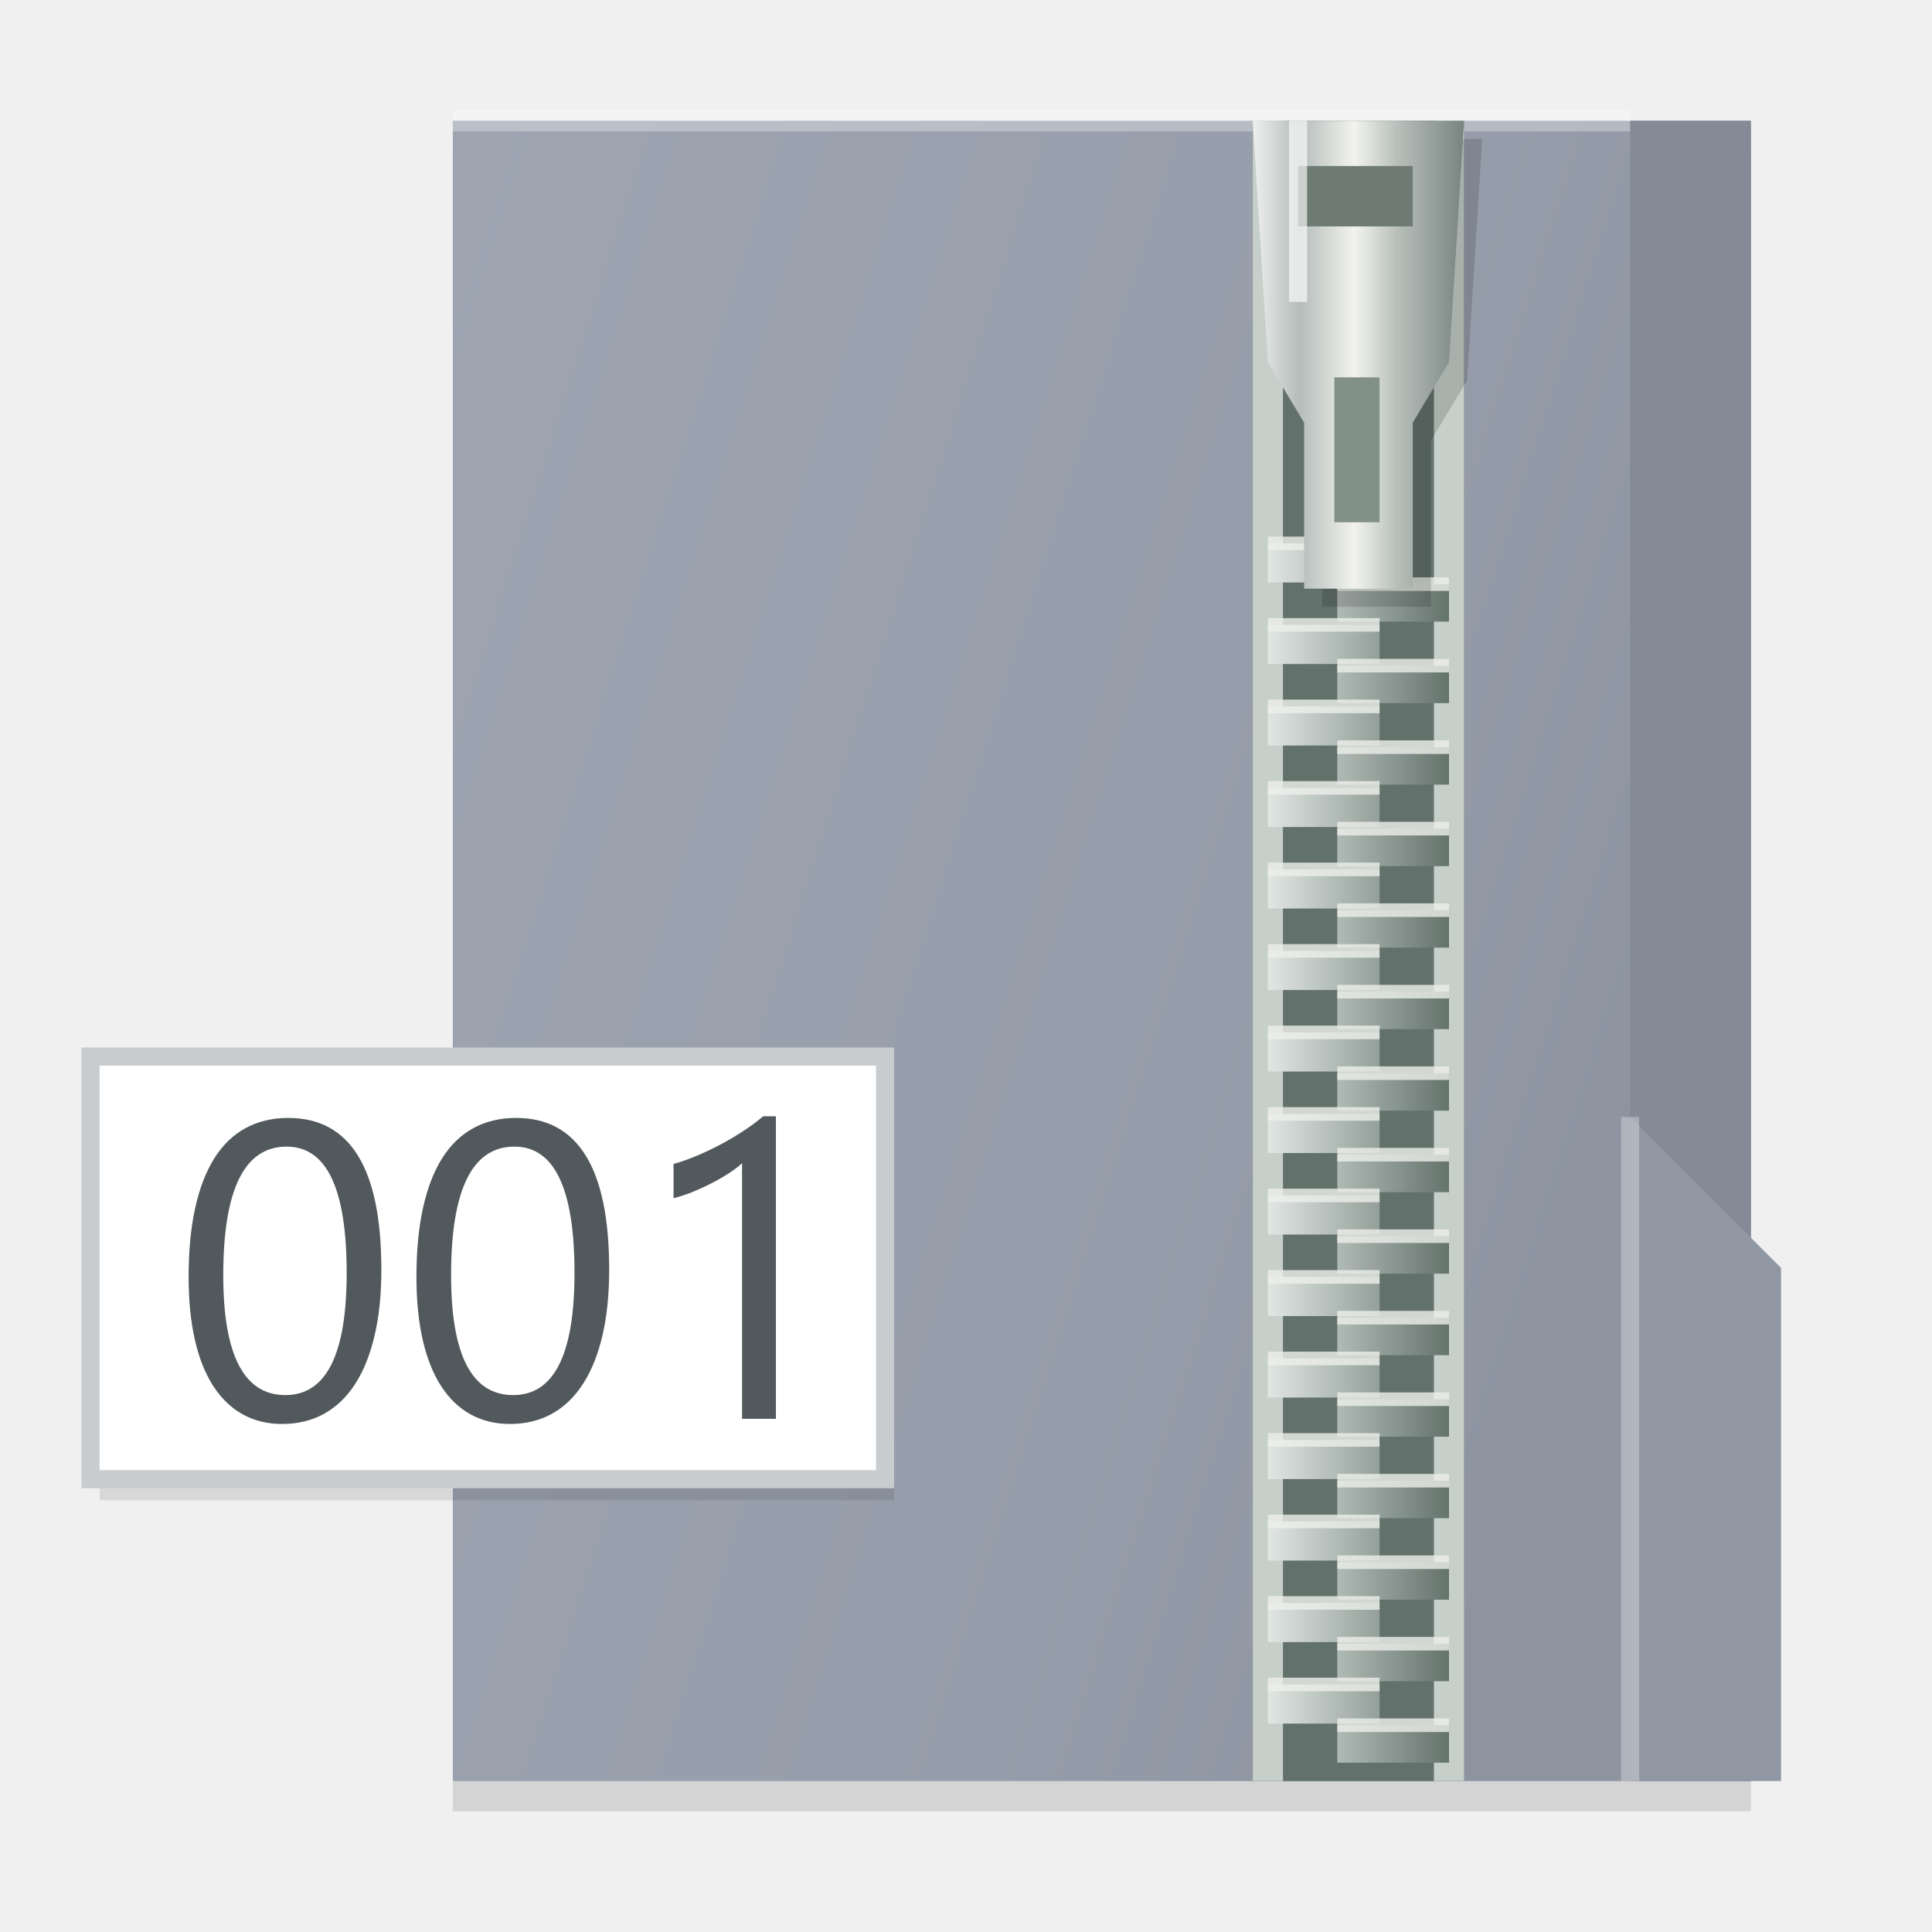
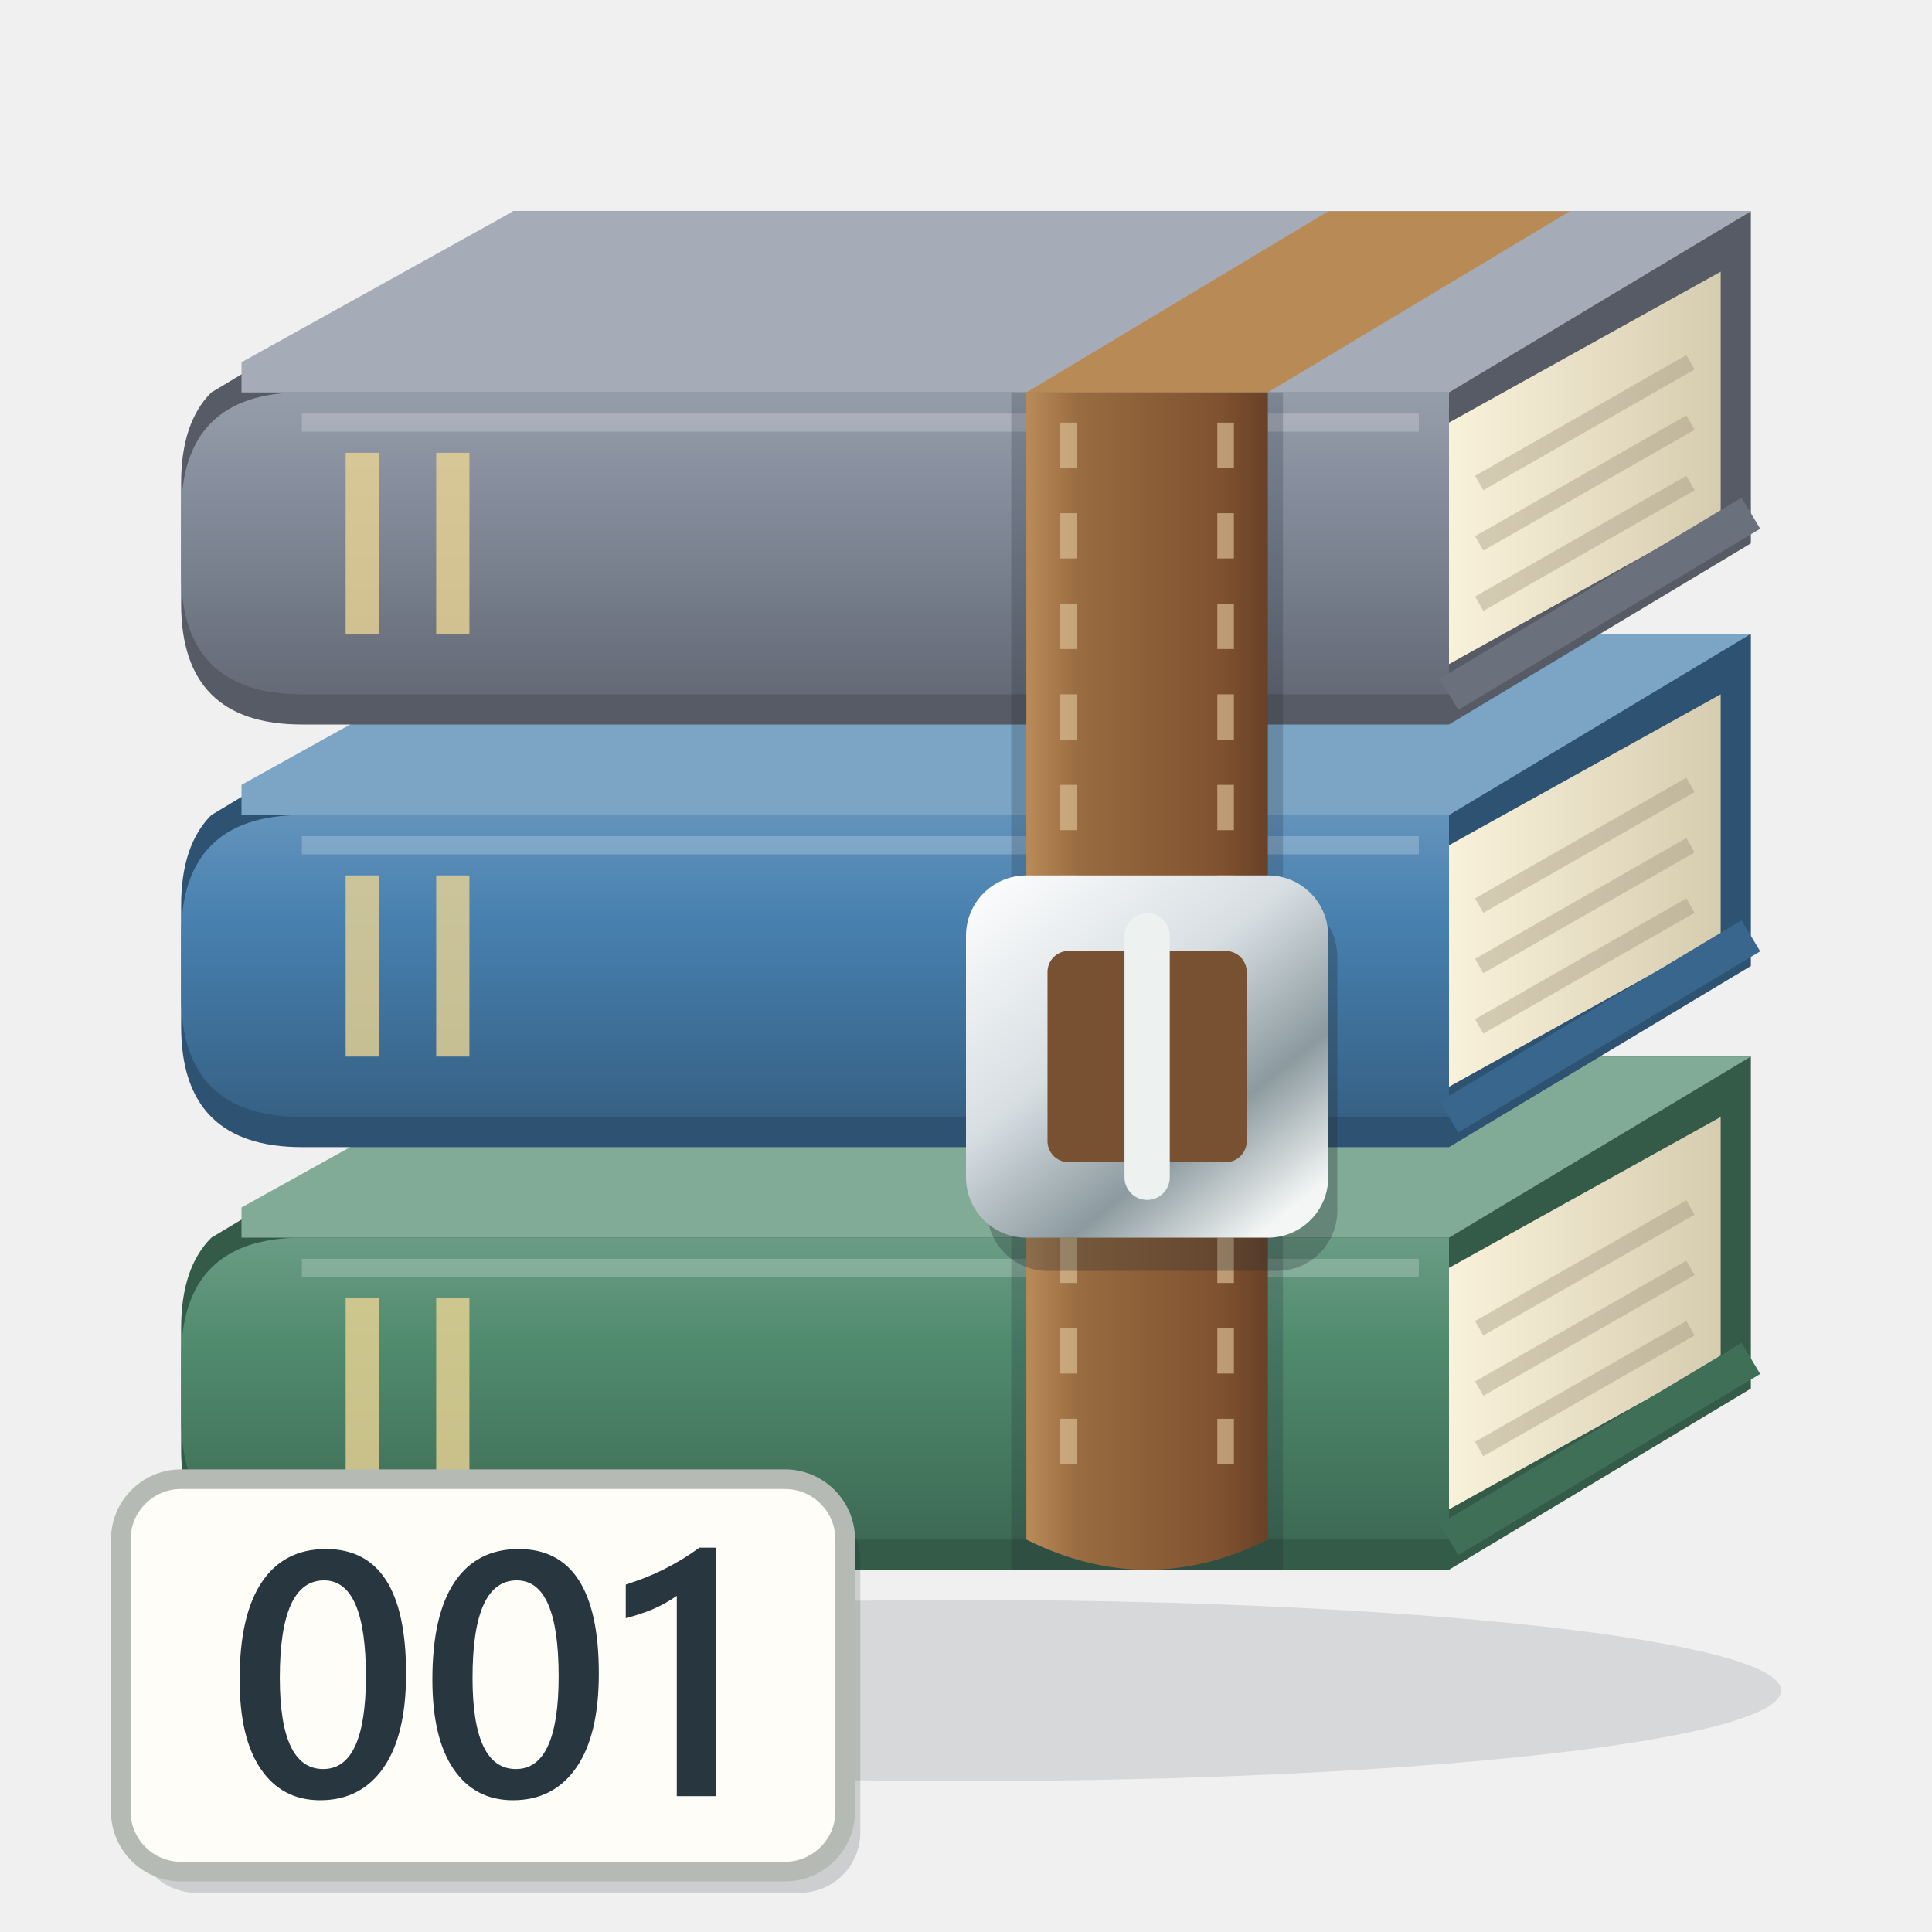
<svg xmlns="http://www.w3.org/2000/svg" width="64" height="64" viewBox="0 0 64 64">
  <defs>
-     <linearGradient id="cover" x1="0" y1="0" x2="1" y2="0.4">
-       <stop offset="0" stop-color="#9ea5b1" />
-       <stop offset="0.7" stop-color="#969daa" />
-       <stop offset="1" stop-color="#8d94a0" />
+     <linearGradient id="paper" x1="0" y1="0" x2="1" y2="0">
+       <stop offset="0" stop-color="#f9f2da" />
+       <stop offset="1" stop-color="#d6ccb0" />
    </linearGradient>
-     <linearGradient id="teeth" x1="0" y1="0" x2="1" y2="0">
-       <stop offset="0" stop-color="#e1e6e3" />
-       <stop offset="0.4" stop-color="#aeb8b4" />
-       <stop offset="1" stop-color="#65736d" />
+     <linearGradient id="spine2" x1="0" y1="0" x2="0" y2="1">
+       <stop offset="0" stop-color="#6a9c84" />
+       <stop offset="0.35" stop-color="#508b6e" />
+       <stop offset="1" stop-color="#3d6a54" />
    </linearGradient>
-     <linearGradient id="metal" x1="0" y1="0" x2="1" y2="0">
-       <stop offset="0" stop-color="#eef0ee" />
-       <stop offset="0.22" stop-color="#b4bcba" />
-       <stop offset="0.48" stop-color="#f2f3ef" />
-       <stop offset="0.68" stop-color="#b9c0bc" />
-       <stop offset="1" stop-color="#788480" />
+     <linearGradient id="spine1" x1="0" y1="0" x2="0" y2="1">
+       <stop offset="0" stop-color="#6393bb" />
+       <stop offset="0.35" stop-color="#4780af" />
+       <stop offset="1" stop-color="#366185" />
+     </linearGradient>
+     <linearGradient id="spine0" x1="0" y1="0" x2="0" y2="1">
+       <stop offset="0" stop-color="#969daa" />
+       <stop offset="0.35" stop-color="#848c9b" />
+       <stop offset="1" stop-color="#646a76" />
+     </linearGradient>
+     <linearGradient id="leather" x1="0" y1="0" x2="1" y2="0">
+       <stop offset="0" stop-color="#ba8b58" />
+       <stop offset="0.22" stop-color="#986b40" />
+       <stop offset="0.8" stop-color="#80522f" />
+       <stop offset="1" stop-color="#684128" />
+     </linearGradient>
+     <linearGradient id="buckle" x1="0" y1="0" x2="0.8" y2="1">
+       <stop offset="0" stop-color="#ffffff" />
+       <stop offset="0.45" stop-color="#d7dee2" />
+       <stop offset="0.75" stop-color="#8c9a9f" />
+       <stop offset="1" stop-color="#f3f6f5" />
    </linearGradient>
  </defs>
  <g opacity="0.12">
-     <path fill="#000000" stroke="none" d="M 15 5 L 58 5 L 58 60 L 15 60 Z" />
+     <path fill="#18242e" stroke="none" d="M 59 56 C 59 57.657 46.912 59 32 59 C 17.088 59 5 57.657 5 56 C 5 54.343 17.088 53 32 53 C 46.912 53 59 54.343 59 56 Z" />
  </g>
-   <path fill="url(#cover)" stroke="none" d="M 15 4 L 58 4 L 58 59 L 15 59 Z" />
-   <path fill="#848a96" stroke="none" d="M 54 4 L 58 4 L 58 59 L 54 59 Z" />
-   <path fill="#000000" stroke="#ffffff" stroke-opacity="0.3" stroke-width="0.7" d="M 15 4 L 54 4" />
-   <path fill="#9097a3" stroke="none" d="M 54 37 L 59 42 L 59 59 L 54 59 Z" />
-   <path fill="#000000" stroke="#ffffff" stroke-opacity="0.3" stroke-width="0.6" d="M 54 37 L 54 59" />
-   <path fill="#63716c" stroke="none" d="M 41.5 4 L 48.5 4 L 48.5 59 L 41.5 59 Z" />
-   <path fill="#c6cfca" stroke="none" d="M 41.5 4 L 42.5 4 L 42.5 59 L 41.5 59 Z M 47.5 4 L 48.5 4 L 48.5 59 L 47.5 59 Z" />
-   <path fill="url(#teeth)" stroke="none" d="M 42 18 L 45.7 18 L 45.7 19.296 L 42 19.296 Z M 44.3 19.35 L 48 19.35 L 48 20.592 L 44.3 20.592 Z" />
-   <path fill="#000000" stroke="#edf0e9" stroke-opacity="0.8" stroke-width="0.45" d="M 42 18 L 45.7 18 M 44.3 19.35 L 48 19.35" />
-   <path fill="url(#teeth)" stroke="none" d="M 42 20.7 L 45.7 20.7 L 45.7 21.996 L 42 21.996 Z M 44.3 22.05 L 48 22.05 L 48 23.292 L 44.3 23.292 Z" />
-   <path fill="#000000" stroke="#edf0e9" stroke-opacity="0.8" stroke-width="0.45" d="M 42 20.7 L 45.7 20.7 M 44.3 22.05 L 48 22.05" />
-   <path fill="url(#teeth)" stroke="none" d="M 42 23.4 L 45.7 23.4 L 45.7 24.696 L 42 24.696 Z M 44.3 24.75 L 48 24.75 L 48 25.992 L 44.3 25.992 Z" />
-   <path fill="#000000" stroke="#edf0e9" stroke-opacity="0.8" stroke-width="0.45" d="M 42 23.4 L 45.7 23.4 M 44.3 24.75 L 48 24.75" />
-   <path fill="url(#teeth)" stroke="none" d="M 42 26.1 L 45.7 26.1 L 45.7 27.396 L 42 27.396 Z M 44.3 27.45 L 48 27.45 L 48 28.692 L 44.3 28.692 Z" />
-   <path fill="#000000" stroke="#edf0e9" stroke-opacity="0.8" stroke-width="0.45" d="M 42 26.1 L 45.7 26.1 M 44.3 27.45 L 48 27.45" />
-   <path fill="url(#teeth)" stroke="none" d="M 42 28.8 L 45.7 28.8 L 45.7 30.096 L 42 30.096 Z M 44.3 30.15 L 48 30.15 L 48 31.392 L 44.3 31.392 Z" />
-   <path fill="#000000" stroke="#edf0e9" stroke-opacity="0.8" stroke-width="0.45" d="M 42 28.8 L 45.7 28.8 M 44.3 30.15 L 48 30.15" />
-   <path fill="url(#teeth)" stroke="none" d="M 42 31.5 L 45.7 31.5 L 45.7 32.796 L 42 32.796 Z M 44.3 32.85 L 48 32.85 L 48 34.092 L 44.3 34.092 Z" />
-   <path fill="#000000" stroke="#edf0e9" stroke-opacity="0.8" stroke-width="0.45" d="M 42 31.5 L 45.7 31.5 M 44.3 32.85 L 48 32.85" />
-   <path fill="url(#teeth)" stroke="none" d="M 42 34.2 L 45.7 34.2 L 45.7 35.496 L 42 35.496 Z M 44.3 35.55 L 48 35.55 L 48 36.792 L 44.3 36.792 Z" />
-   <path fill="#000000" stroke="#edf0e9" stroke-opacity="0.8" stroke-width="0.45" d="M 42 34.2 L 45.7 34.2 M 44.3 35.55 L 48 35.55" />
-   <path fill="url(#teeth)" stroke="none" d="M 42 36.9 L 45.7 36.9 L 45.7 38.196 L 42 38.196 Z M 44.3 38.25 L 48 38.25 L 48 39.492 L 44.3 39.492 Z" />
-   <path fill="#000000" stroke="#edf0e9" stroke-opacity="0.8" stroke-width="0.45" d="M 42 36.9 L 45.7 36.9 M 44.3 38.25 L 48 38.25" />
-   <path fill="url(#teeth)" stroke="none" d="M 42 39.6 L 45.7 39.6 L 45.7 40.896 L 42 40.896 Z M 44.3 40.95 L 48 40.95 L 48 42.192 L 44.3 42.192 Z" />
-   <path fill="#000000" stroke="#edf0e9" stroke-opacity="0.8" stroke-width="0.45" d="M 42 39.6 L 45.7 39.6 M 44.3 40.95 L 48 40.95" />
-   <path fill="url(#teeth)" stroke="none" d="M 42 42.3 L 45.7 42.3 L 45.7 43.596 L 42 43.596 Z M 44.3 43.65 L 48 43.65 L 48 44.892 L 44.3 44.892 Z" />
-   <path fill="#000000" stroke="#edf0e9" stroke-opacity="0.8" stroke-width="0.45" d="M 42 42.3 L 45.7 42.3 M 44.3 43.65 L 48 43.65" />
-   <path fill="url(#teeth)" stroke="none" d="M 42 45 L 45.7 45 L 45.7 46.296 L 42 46.296 Z M 44.3 46.35 L 48 46.35 L 48 47.592 L 44.3 47.592 Z" />
-   <path fill="#000000" stroke="#edf0e9" stroke-opacity="0.8" stroke-width="0.45" d="M 42 45 L 45.7 45 M 44.3 46.35 L 48 46.35" />
-   <path fill="url(#teeth)" stroke="none" d="M 42 47.7 L 45.7 47.7 L 45.7 48.996 L 42 48.996 Z M 44.3 49.05 L 48 49.05 L 48 50.292 L 44.3 50.292 Z" />
-   <path fill="#000000" stroke="#edf0e9" stroke-opacity="0.8" stroke-width="0.45" d="M 42 47.7 L 45.7 47.7 M 44.3 49.05 L 48 49.05" />
-   <path fill="url(#teeth)" stroke="none" d="M 42 50.4 L 45.7 50.4 L 45.7 51.696 L 42 51.696 Z M 44.3 51.75 L 48 51.75 L 48 52.992 L 44.3 52.992 Z" />
-   <path fill="#000000" stroke="#edf0e9" stroke-opacity="0.8" stroke-width="0.45" d="M 42 50.4 L 45.7 50.4 M 44.3 51.75 L 48 51.75" />
-   <path fill="url(#teeth)" stroke="none" d="M 42 53.1 L 45.7 53.1 L 45.7 54.396 L 42 54.396 Z M 44.3 54.45 L 48 54.45 L 48 55.692 L 44.3 55.692 Z" />
-   <path fill="#000000" stroke="#edf0e9" stroke-opacity="0.8" stroke-width="0.45" d="M 42 53.1 L 45.7 53.1 M 44.3 54.45 L 48 54.45" />
-   <path fill="url(#teeth)" stroke="none" d="M 42 55.8 L 45.7 55.8 L 45.7 57.096 L 42 57.096 Z M 44.3 57.15 L 48 57.15 L 48 58.392 L 44.3 58.392 Z" />
-   <path fill="#000000" stroke="#edf0e9" stroke-opacity="0.8" stroke-width="0.45" d="M 42 55.8 L 45.7 55.8 M 44.3 57.15 L 48 57.15" />
-   <g opacity="0.15" transform="matrix(1 0 0 1 0.6 0.6)">
-     <path fill="#000000" stroke="none" d="M 41.5 4 L 48.5 4 L 48 12 L 46.8 14 L 46.8 19.5 L 43.2 19.5 L 43.2 14 L 42 12 Z" />
+   <path fill="#345a48" stroke="none" d="M 7 41 L 17 35 L 58 35 L 58 46 L 48 52 L 10 52 Q 6 52 6 48 L 6 44 Q 6 42 7 41 Z" />
+   <path fill="#81ab97" stroke="none" d="M 8 40 L 17 35 L 58 35 L 48 41 L 8 41 Z" />
+   <path fill="url(#paper)" stroke="none" d="M 48 42 L 57 37 L 57 45 L 48 50 Z" />
+   <path fill="#000000" stroke="#948a72" stroke-opacity="0.35" stroke-width="0.55" d="M 49 44 L 56 40 M 49 46 L 56 42 M 49 48 L 56 44" />
+   <path fill="url(#spine2)" stroke="none" d="M 10 41 L 48 41 L 48 51 L 10 51 Q 6 51 6 47 L 6 45 Q 6 41 10 41 Z" />
+   <path fill="#000000" stroke="#ffffff" stroke-opacity="0.22" stroke-width="0.6" d="M 10 42 L 47 42" />
+   <path fill="#000000" stroke="#ead394" stroke-opacity="0.8" stroke-width="1.1" d="M 12 43 L 12 49 M 15 43 L 15 49" />
+   <path fill="#000000" stroke="#406f58" stroke-width="1.2" d="M 48 51 L 58 45" />
+   <path fill="#2e5372" stroke="none" d="M 7 27 L 17 21 L 58 21 L 58 32 L 48 38 L 10 38 Q 6 38 6 34 L 6 30 Q 6 28 7 27 Z" />
+   <path fill="#7ba4c5" stroke="none" d="M 8 26 L 17 21 L 58 21 L 48 27 L 8 27 Z" />
+   <path fill="url(#paper)" stroke="none" d="M 48 28 L 57 23 L 57 31 L 48 36 Z" />
+   <path fill="#000000" stroke="#948a72" stroke-opacity="0.35" stroke-width="0.55" d="M 49 30 L 56 26 M 49 32 L 56 28 M 49 34 L 56 30" />
+   <path fill="url(#spine1)" stroke="none" d="M 10 27 L 48 27 L 48 37 L 10 37 Q 6 37 6 33 L 6 31 Q 6 27 10 27 Z" />
+   <path fill="#000000" stroke="#ffffff" stroke-opacity="0.22" stroke-width="0.6" d="M 10 28 L 47 28" />
+   <path fill="#000000" stroke="#ead394" stroke-opacity="0.8" stroke-width="1.1" d="M 12 29 L 12 35 M 15 29 L 15 35" />
+   <path fill="#000000" stroke="#39668c" stroke-width="1.2" d="M 48 37 L 58 31" />
+   <path fill="#565b65" stroke="none" d="M 7 13 L 17 7 L 58 7 L 58 18 L 48 24 L 10 24 Q 6 24 6 20 L 6 16 Q 6 14 7 13 Z" />
+   <path fill="#a6acb7" stroke="none" d="M 8 12 L 17 7 L 58 7 L 48 13 L 8 13 Z" />
+   <path fill="url(#paper)" stroke="none" d="M 48 14 L 57 9 L 57 17 L 48 22 Z" />
+   <path fill="#000000" stroke="#948a72" stroke-opacity="0.35" stroke-width="0.55" d="M 49 16 L 56 12 M 49 18 L 56 14 M 49 20 L 56 16" />
+   <path fill="url(#spine0)" stroke="none" d="M 10 13 L 48 13 L 48 23 L 10 23 Q 6 23 6 19 L 6 17 Q 6 13 10 13 Z" />
+   <path fill="#000000" stroke="#ffffff" stroke-opacity="0.22" stroke-width="0.6" d="M 10 14 L 47 14" />
+   <path fill="#000000" stroke="#ead394" stroke-opacity="0.8" stroke-width="1.1" d="M 12 15 L 12 21 M 15 15 L 15 21" />
+   <path fill="#000000" stroke="#6a707c" stroke-width="1.2" d="M 48 23 L 58 17" />
+   <path fill="#b88a55" stroke="none" d="M 34 13 L 44 7 L 52 7 L 42 13 Z" />
+   <g opacity="0.2">
+     <path fill="#17232c" stroke="none" d="M 33.5 13 L 42.5 13 L 42.5 52 L 33.5 52 Z" />
  </g>
-   <path fill="url(#metal)" stroke="none" d="M 41.5 4 L 48.5 4 L 48 12 L 46.8 14 L 46.8 19.5 L 43.2 19.5 L 43.2 14 L 42 12 Z" />
-   <path fill="#6e7a74" stroke="none" d="M 43 5.5 L 46.8 5.5 L 46.8 7.5 L 43 7.5 Z" />
-   <path fill="#82908a" stroke="none" d="M 44.2 12.5 L 45.7 12.5 L 45.7 17.3 L 44.2 17.3 Z" />
-   <path fill="#000000" stroke="#ffffff" stroke-opacity="0.65" stroke-width="0.6" d="M 43 4 L 43 10" />
-   <g opacity="0.1">
-     <path fill="#000000" stroke="none" d="M 3.3 35.7 L 29.62 35.7 L 29.62 49.7 L 3.3 49.7 Z" />
+   <path fill="url(#leather)" stroke="none" d="M 34 13 L 42 13 L 42 51 Q 38 53 34 51 Z" />
+   <g opacity="0.65">
+     <path fill="#000000" stroke="#dec39a" stroke-width="0.55" stroke-dasharray="1.5 1.5" d="M 35.4 14 L 35.4 49 M 40.6 14 L 40.6 49" />
  </g>
-   <path fill="#ffffff" stroke="#c8ccce" stroke-width="0.6" d="M 3 35 L 29.32 35 L 29.32 49 L 3 49 Z" />
-   <g transform="matrix(1 0 0 1 5.66 33)">
+   <g opacity="0.3">
+     <path fill="#202a30" stroke="none" d="M 34.7 29.7 L 42.3 29.7 C 43.405 29.7 44.3 30.595 44.3 31.7 L 44.3 40.1 C 44.3 41.205 43.405 42.1 42.3 42.1 L 34.7 42.1 C 33.595 42.1 32.7 41.205 32.7 40.1 L 32.7 31.7 C 32.7 30.595 33.595 29.7 34.7 29.7 Z" />
+   </g>
+   <path fill="url(#buckle)" stroke="none" d="M 34 29 L 42 29 C 43.105 29 44 29.895 44 31 L 44 39 C 44 40.105 43.105 41 42 41 L 34 41 C 32.895 41 32 40.105 32 39 L 32 31 C 32 29.895 32.895 29 34 29 Z" />
+   <path fill="#785132" stroke="none" d="M 35.4 31.5 L 40.6 31.5 C 40.786 31.5 40.964 31.574 41.095 31.705 C 41.226 31.836 41.3 32.014 41.3 32.2 L 41.3 37.8 C 41.3 37.986 41.226 38.164 41.095 38.295 C 40.964 38.426 40.786 38.5 40.6 38.5 L 35.4 38.5 C 35.214 38.5 35.036 38.426 34.905 38.295 C 34.774 38.164 34.7 37.986 34.7 37.8 L 34.7 32.2 C 34.7 32.014 34.774 31.836 34.905 31.705 C 35.036 31.574 35.214 31.5 35.4 31.5 Z" />
+   <path fill="#000000" stroke="#edf1ef" stroke-width="1.5" stroke-linecap="round" d="M 38 31 L 38 39" />
+   <g opacity="0.17">
+     <path fill="#19232c" stroke="none" d="M 6.5 49.7 L 26.5 49.7 C 27.605 49.7 28.5 50.595 28.5 51.7 L 28.5 60.7 C 28.5 61.805 27.605 62.7 26.5 62.7 L 6.5 62.7 C 5.395 62.7 4.5 61.805 4.5 60.7 L 4.5 51.7 C 4.5 50.595 5.395 49.7 6.5 49.7 Z" />
+   </g>
+   <path fill="#fffdf7" stroke="#b6bab5" stroke-width="0.65" d="M 6 49 L 26 49 C 27.105 49 28 49.895 28 51 L 28 60 C 28 61.105 27.105 62 26 62 L 6 62 C 4.895 62 4 61.105 4 60 L 4 51 C 4 49.895 4.895 49 6 49 Z" />
+   <g transform="matrix(1 0 0 1 7.5 48)">
    <g>
-       <path fill="#52595c" stroke="none" d="M 6.973 9.058 Q 6.973 10.288 6.75 11.238 Q 6.528 12.188 6.108 12.841 Q 5.688 13.494 5.076 13.833 Q 4.464 14.171 3.685 14.171 Q 2.946 14.171 2.369 13.846 Q 1.791 13.521 1.395 12.899 Q 0.998 12.277 0.793 11.372 Q 0.588 10.466 0.588 9.297 Q 0.588 8.012 0.803 7.027 Q 1.019 6.043 1.436 5.376 Q 1.853 4.71 2.471 4.372 Q 3.09 4.033 3.89 4.033 Q 6.973 4.033 6.973 9.058 Z M 5.824 9.167 Q 5.824 4.983 3.835 4.983 Q 1.736 4.983 1.736 9.242 Q 1.736 13.214 3.794 13.214 Q 5.824 13.214 5.824 9.167 Z M 14.52 9.058 Q 14.52 10.288 14.297 11.238 Q 14.075 12.188 13.655 12.841 Q 13.234 13.494 12.623 13.833 Q 12.011 14.171 11.231 14.171 Q 10.493 14.171 9.916 13.846 Q 9.338 13.521 8.941 12.899 Q 8.545 12.277 8.34 11.372 Q 8.135 10.466 8.135 9.297 Q 8.135 8.012 8.35 7.027 Q 8.565 6.043 8.982 5.376 Q 9.399 4.71 10.018 4.372 Q 10.637 4.033 11.437 4.033 Q 14.52 4.033 14.52 9.058 Z M 13.371 9.167 Q 13.371 4.983 11.382 4.983 Q 9.283 4.983 9.283 9.242 Q 9.283 13.214 11.341 13.214 Q 13.371 13.214 13.371 9.167 Z M 20.043 14 L 18.922 14 L 18.922 5.53 Q 18.792 5.66 18.542 5.828 Q 18.293 5.995 17.982 6.159 Q 17.671 6.323 17.326 6.467 Q 16.98 6.61 16.652 6.692 L 16.652 5.558 Q 17.021 5.455 17.435 5.281 Q 17.849 5.106 18.249 4.891 Q 18.648 4.676 19.004 4.44 Q 19.359 4.204 19.619 3.979 L 20.043 3.979 L 20.043 14 Z" />
+       <path fill="#28363f" stroke="none" d="M 3.105 11.635 Q 1.847 11.635 1.143 10.607 Q 0.438 9.58 0.438 7.637 Q 0.438 5.503 1.174 4.408 Q 1.909 3.313 3.296 3.313 Q 5.952 3.313 5.952 7.44 Q 5.952 9.484 5.203 10.559 Q 4.453 11.635 3.105 11.635 Z M 3.234 4.352 Q 1.769 4.352 1.769 7.581 Q 1.769 10.602 3.206 10.602 Q 4.621 10.602 4.621 7.53 Q 4.621 4.352 3.234 4.352 Z M 9.49 11.635 Q 8.232 11.635 7.527 10.607 Q 6.823 9.58 6.823 7.637 Q 6.823 5.503 7.558 4.408 Q 8.294 3.313 9.681 3.313 Q 12.337 3.313 12.337 7.44 Q 12.337 9.484 11.587 10.559 Q 10.837 11.635 9.49 11.635 Z M 9.619 4.352 Q 8.153 4.352 8.153 7.581 Q 8.153 10.602 9.591 10.602 Q 11.006 10.602 11.006 7.53 Q 11.006 4.352 9.619 4.352 Z M 16.222 3.268 L 16.222 11.5 L 14.92 11.5 L 14.92 4.863 Q 14.566 5.115 14.159 5.292 Q 13.752 5.469 13.229 5.604 L 13.229 4.492 Q 13.555 4.385 13.858 4.268 Q 14.162 4.15 14.456 4.004 Q 14.751 3.858 15.052 3.678 Q 15.352 3.498 15.672 3.268 L 16.222 3.268 Z" />
    </g>
  </g>
</svg>
